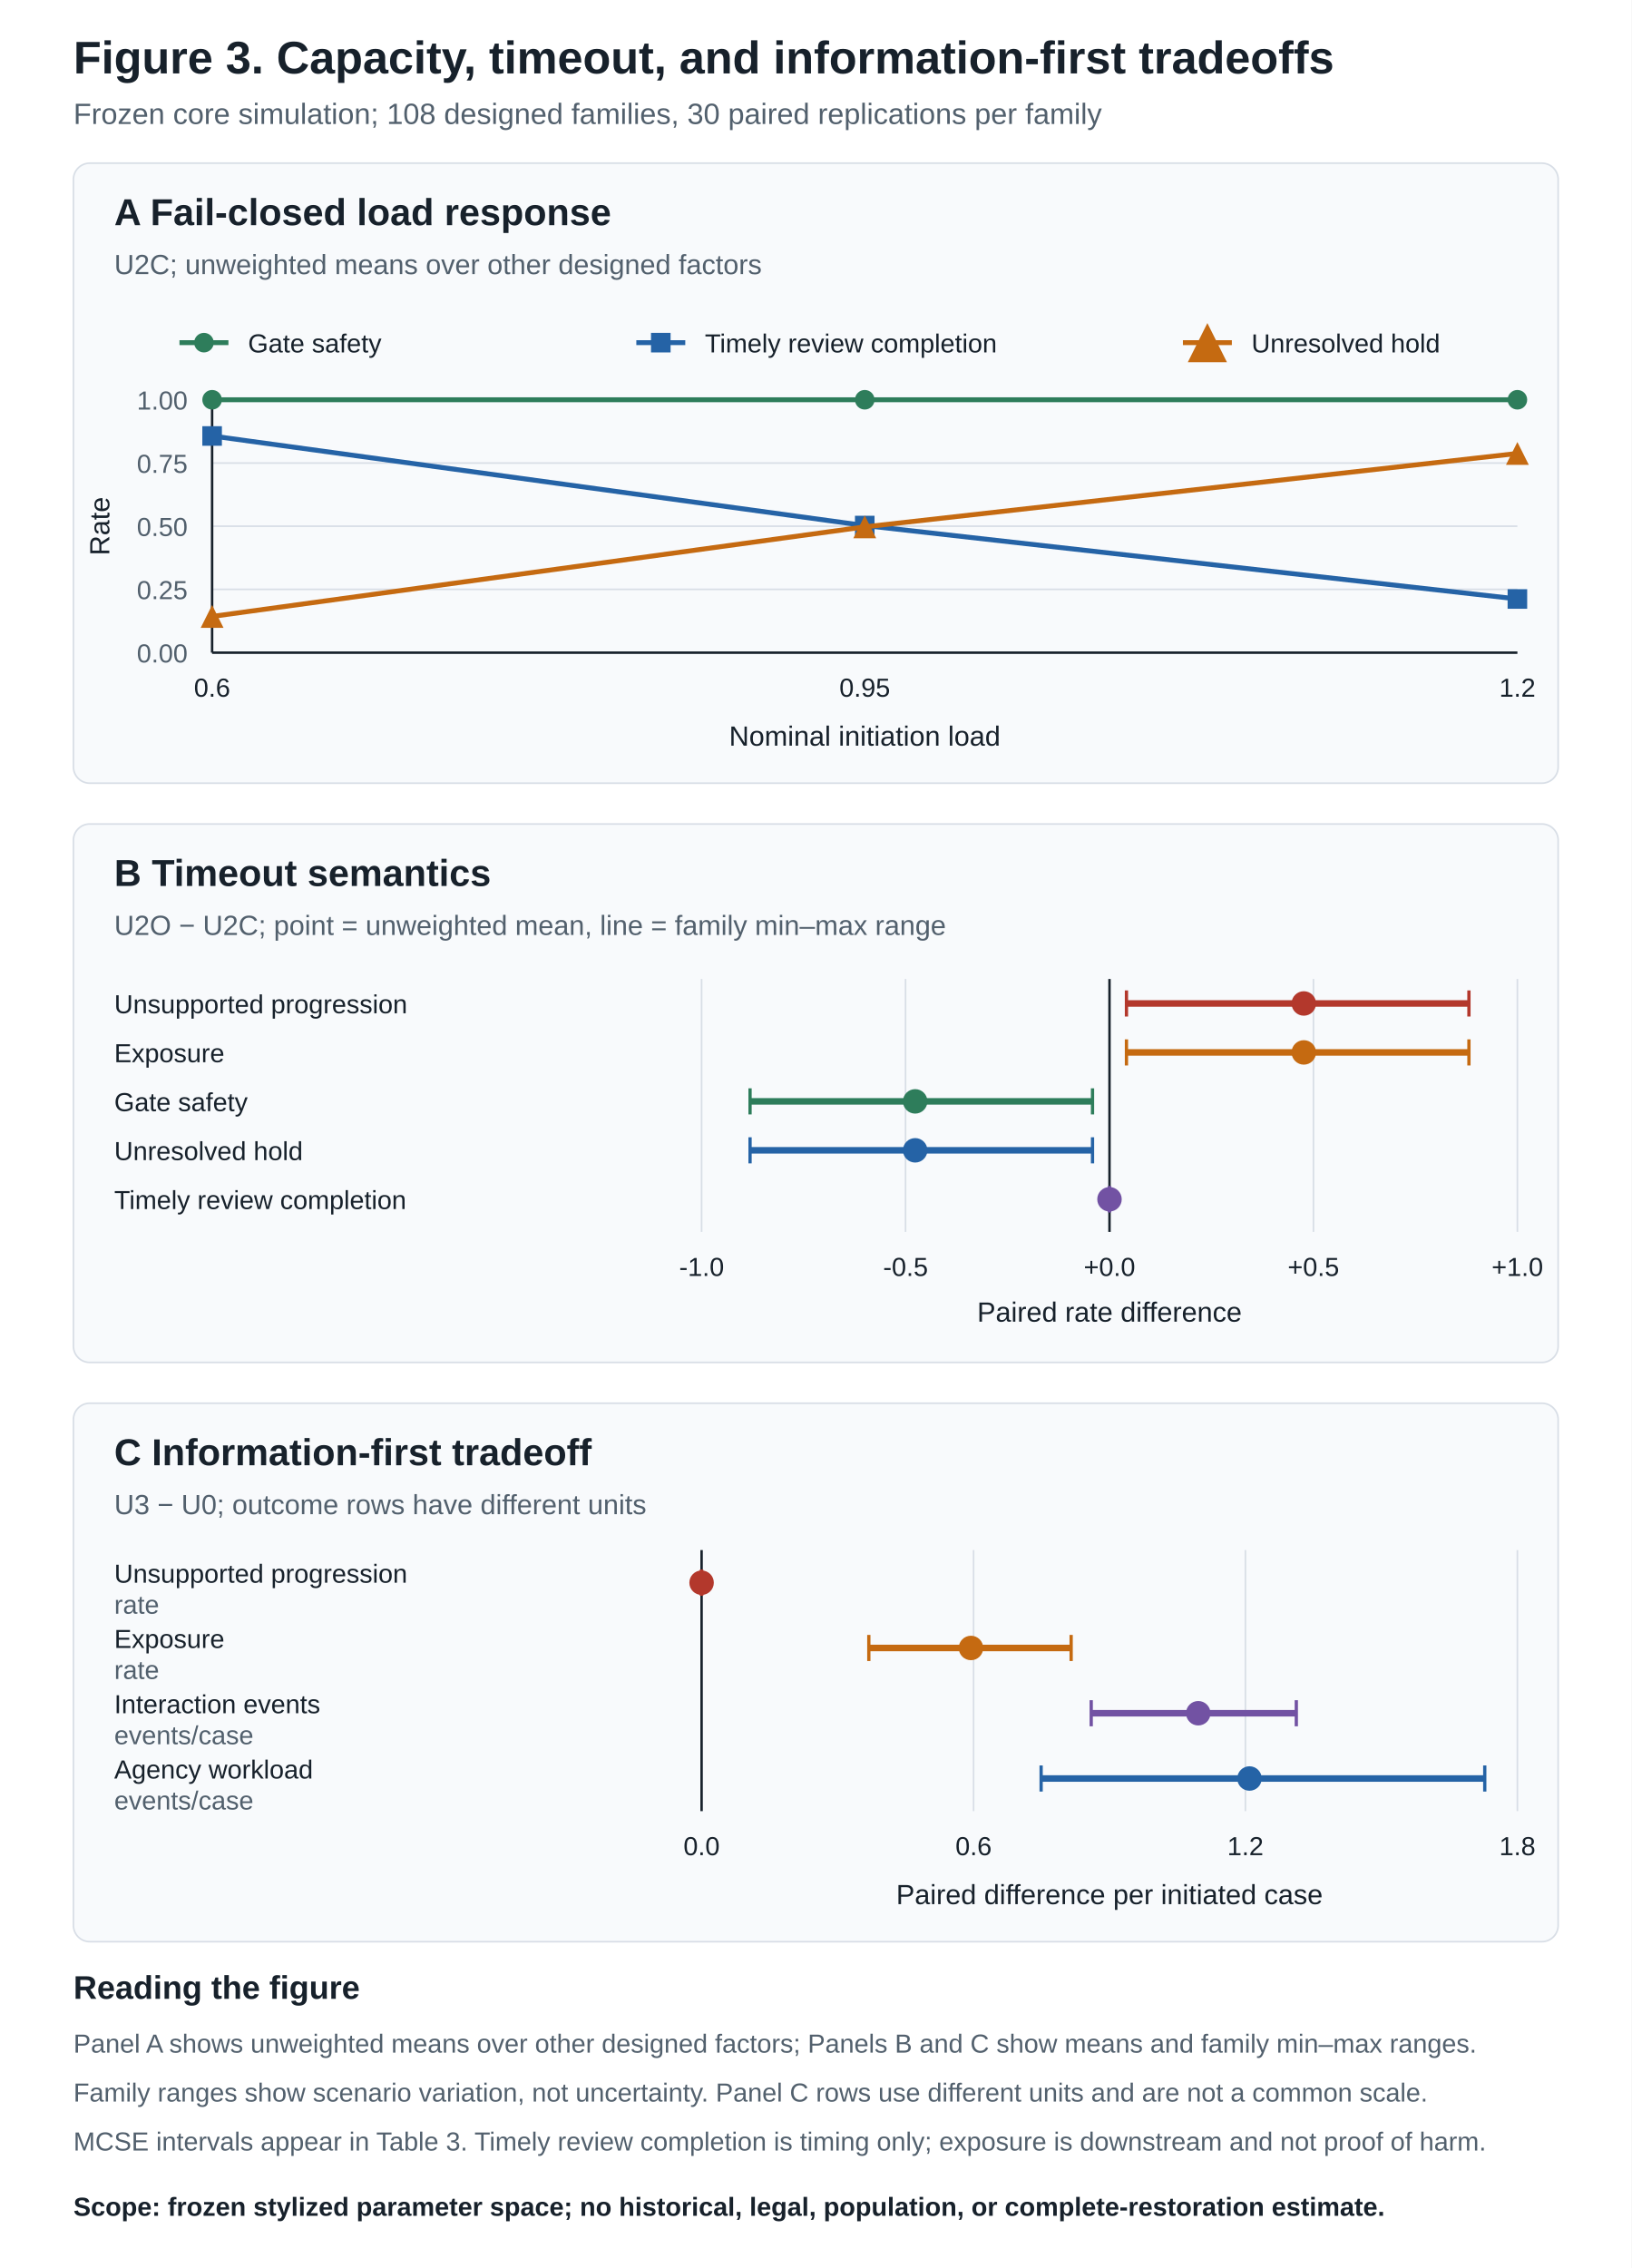
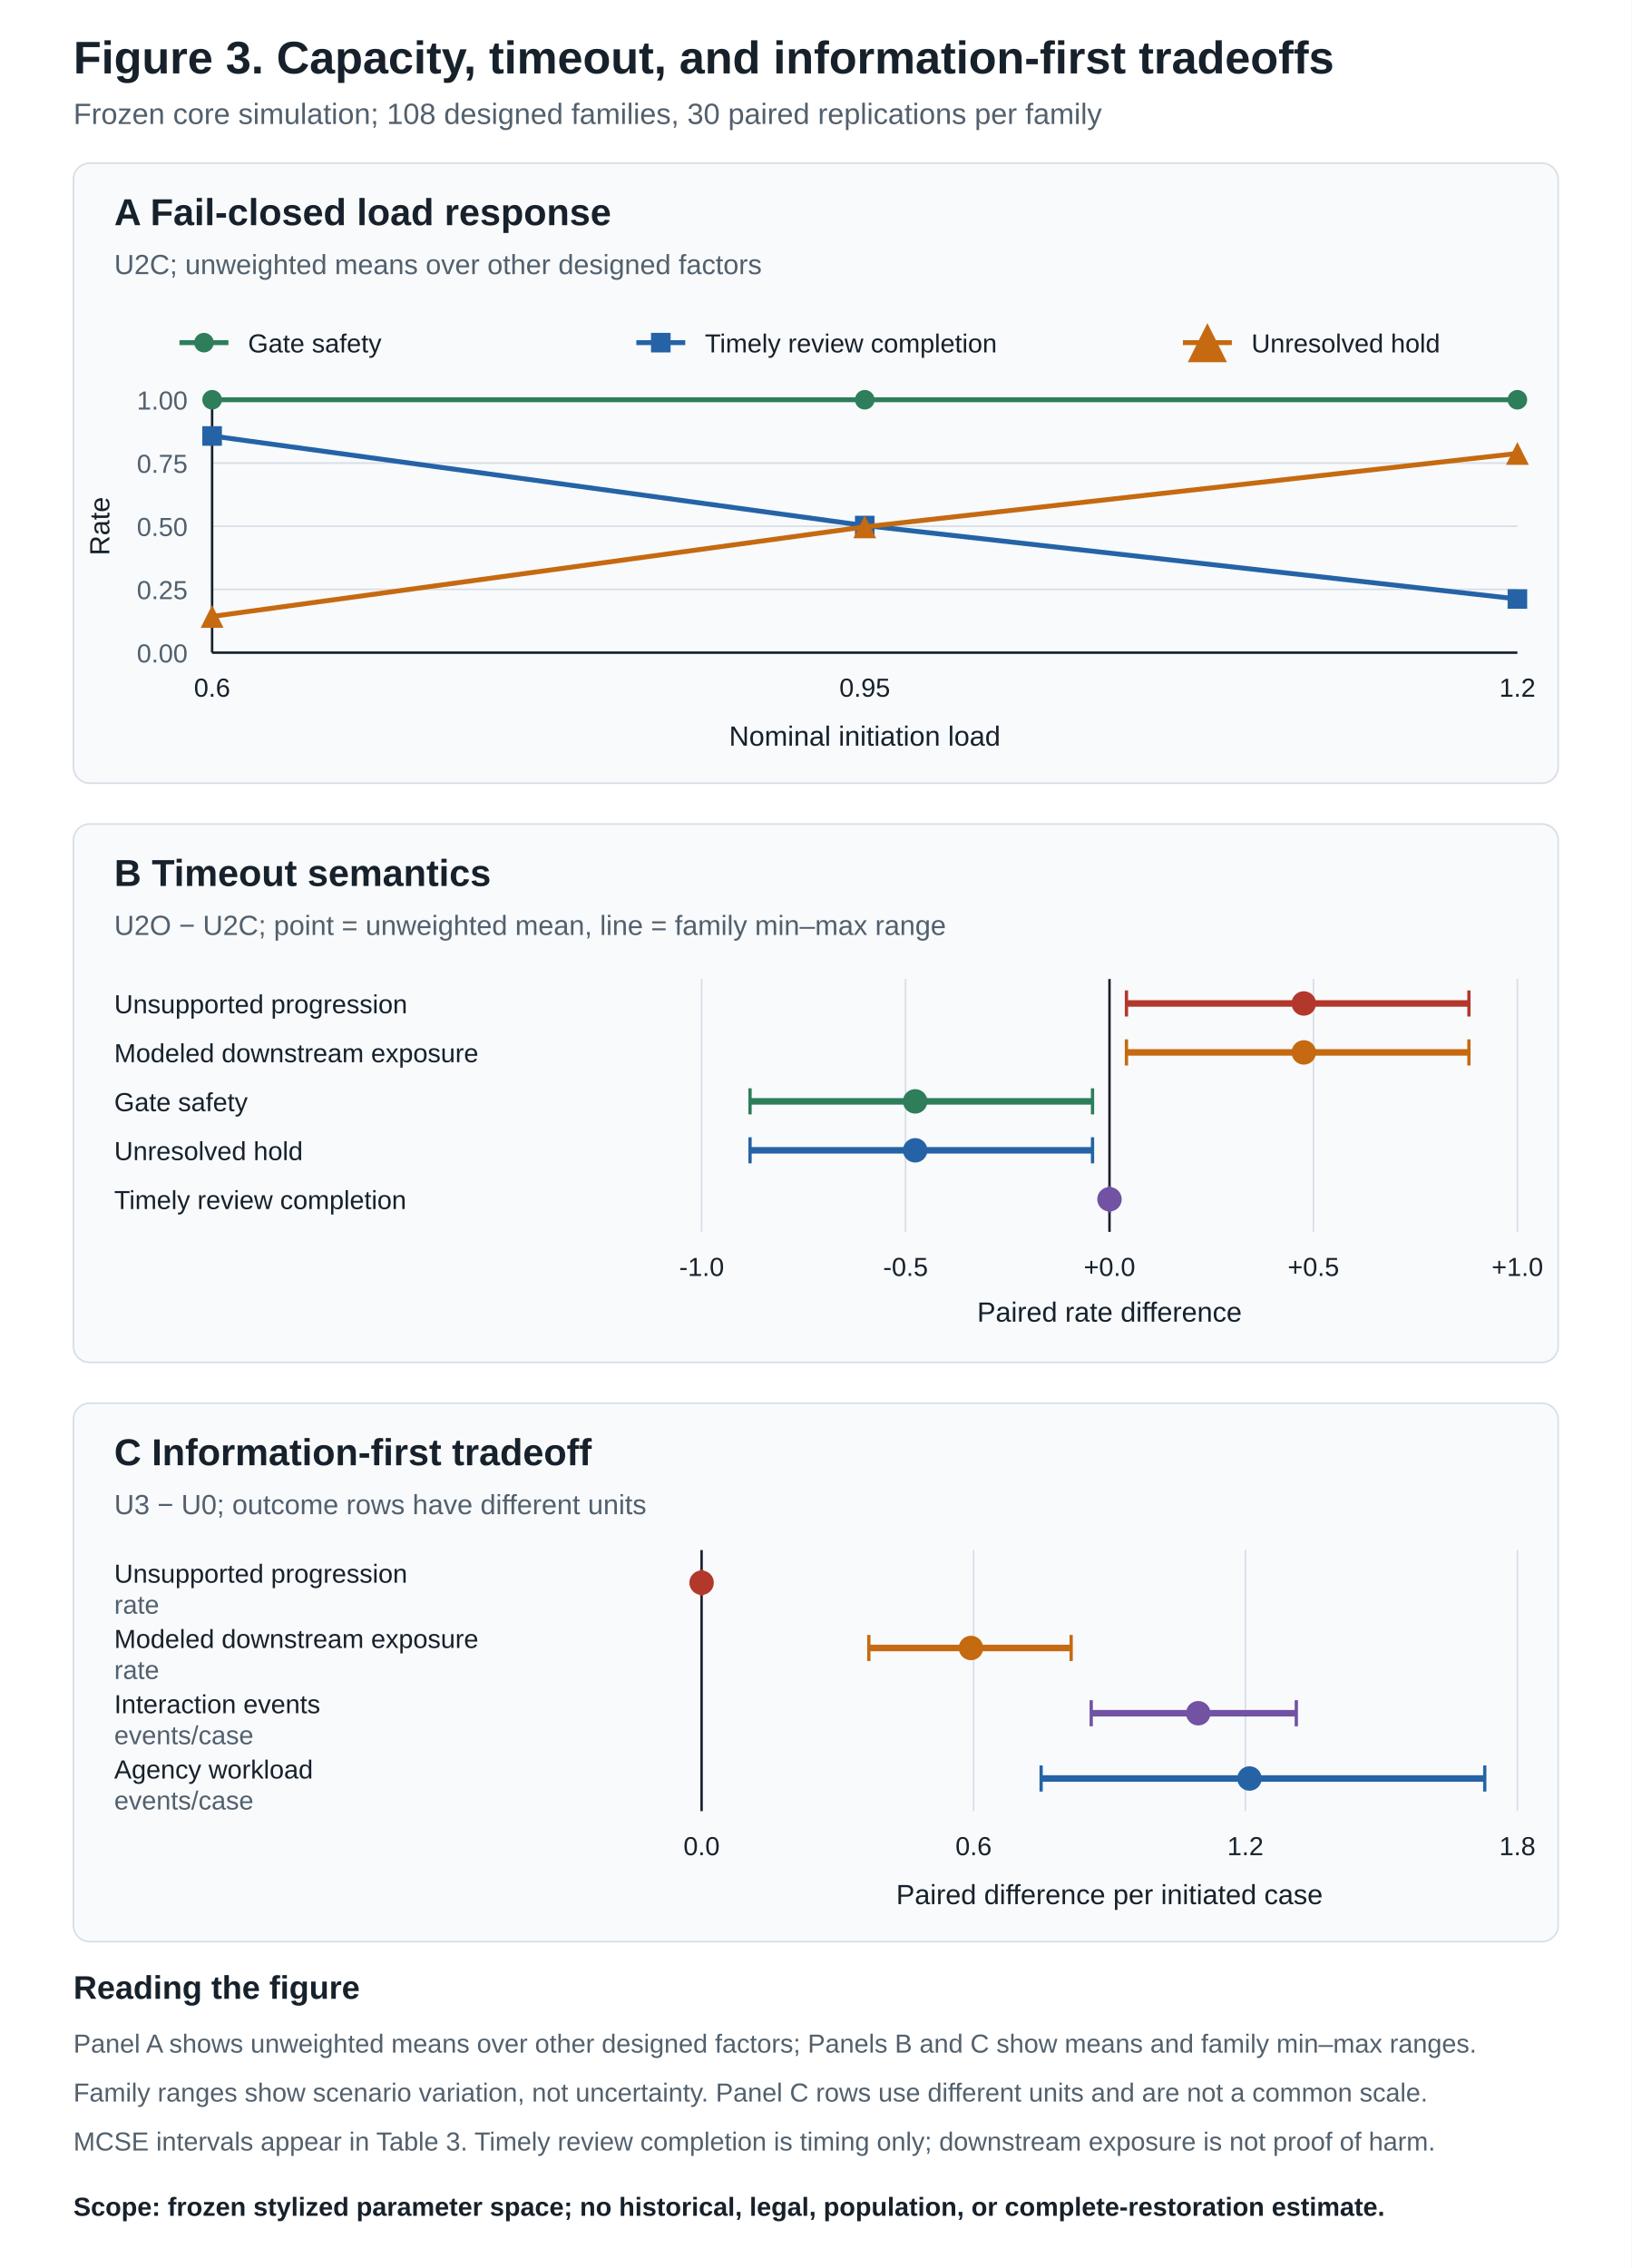
<svg xmlns="http://www.w3.org/2000/svg" width="1000" height="1390" viewBox="0 0 1000 1390" role="img" aria-labelledby="title desc">
  <rect x="0" y="0" width="1000" height="1390" fill="white" />
  <text x="45.0" y="45.0" font-family="Arial, Helvetica, sans-serif" font-size="28" font-weight="700" text-anchor="start" fill="#17212B">Figure 3. Capacity, timeout, and information-first tradeoffs</text>
  <text x="45.0" y="76.0" font-family="Arial, Helvetica, sans-serif" font-size="18" font-weight="400" text-anchor="start" fill="#52606D">Frozen core simulation; 108 designed families, 30 paired replications per family</text>
  <rect x="45" y="100.0" width="910" height="380.0" rx="10" fill="#F8FAFC" stroke="#D8DEE6" />
  <text x="70.0" y="138.0" font-family="Arial, Helvetica, sans-serif" font-size="23" font-weight="700" text-anchor="start" fill="#17212B">A  Fail-closed load response</text>
  <text x="70.0" y="168.0" font-family="Arial, Helvetica, sans-serif" font-size="17" font-weight="400" text-anchor="start" fill="#52606D">U2C; unweighted means over other designed factors</text>
  <line x1="130.0" y1="400.0" x2="930.0" y2="400.0" stroke="#D8DEE6" stroke-width="1.0" />
  <text x="115.0" y="406.0" font-family="Arial, Helvetica, sans-serif" font-size="16" font-weight="400" text-anchor="end" fill="#52606D">0.00</text>
  <line x1="130.0" y1="361.2" x2="930.0" y2="361.2" stroke="#D8DEE6" stroke-width="1.0" />
  <text x="115.0" y="367.2" font-family="Arial, Helvetica, sans-serif" font-size="16" font-weight="400" text-anchor="end" fill="#52606D">0.25</text>
  <line x1="130.0" y1="322.5" x2="930.0" y2="322.5" stroke="#D8DEE6" stroke-width="1.0" />
  <text x="115.0" y="328.5" font-family="Arial, Helvetica, sans-serif" font-size="16" font-weight="400" text-anchor="end" fill="#52606D">0.50</text>
  <line x1="130.0" y1="283.8" x2="930.0" y2="283.8" stroke="#D8DEE6" stroke-width="1.0" />
  <text x="115.0" y="289.8" font-family="Arial, Helvetica, sans-serif" font-size="16" font-weight="400" text-anchor="end" fill="#52606D">0.75</text>
  <line x1="130.0" y1="245.0" x2="930.0" y2="245.0" stroke="#D8DEE6" stroke-width="1.0" />
  <text x="115.0" y="251.0" font-family="Arial, Helvetica, sans-serif" font-size="16" font-weight="400" text-anchor="end" fill="#52606D">1.00</text>
  <line x1="130.0" y1="245.0" x2="130.0" y2="400.0" stroke="#17212B" stroke-width="1.5" />
  <line x1="130.0" y1="400.0" x2="930.0" y2="400.0" stroke="#17212B" stroke-width="1.5" />
  <text x="130.0" y="427.0" font-family="Arial, Helvetica, sans-serif" font-size="16" font-weight="400" text-anchor="middle" fill="#17212B">0.6</text>
  <text x="530.0" y="427.0" font-family="Arial, Helvetica, sans-serif" font-size="16" font-weight="400" text-anchor="middle" fill="#17212B">0.95</text>
  <text x="930.0" y="427.0" font-family="Arial, Helvetica, sans-serif" font-size="16" font-weight="400" text-anchor="middle" fill="#17212B">1.2</text>
  <text x="530.0" y="457.0" font-family="Arial, Helvetica, sans-serif" font-size="17" font-weight="400" text-anchor="middle" fill="#17212B">Nominal initiation load</text>
  <text x="67" y="322.5" font-family="Arial, Helvetica, sans-serif" font-size="17" text-anchor="middle" fill="#17212B" transform="rotate(-90 67 322.5)">Rate</text>
  <polyline points="130.0,245.0 530.0,245.0 930.0,245.0" fill="none" stroke="#2E7D5B" stroke-width="3" />
  <circle cx="130.0" cy="245.0" r="6.0" fill="#2E7D5B" />
  <circle cx="530.0" cy="245.0" r="6.0" fill="#2E7D5B" />
  <circle cx="930.0" cy="245.0" r="6.0" fill="#2E7D5B" />
  <line x1="110.0" y1="210.0" x2="140.0" y2="210.0" stroke="#2E7D5B" stroke-width="3.0" />
  <circle cx="125.0" cy="210.0" r="6.0" fill="#2E7D5B" />
  <text x="152.0" y="216.0" font-family="Arial, Helvetica, sans-serif" font-size="16" font-weight="400" text-anchor="start" fill="#17212B">Gate safety</text>
  <polyline points="130.0,267.2 530.0,322.1 930.0,367.1" fill="none" stroke="#2563A6" stroke-width="3" />
  <rect x="124.0" y="261.2" width="12.0" height="12.0" fill="#2563A6" />
  <rect x="524.0" y="316.1" width="12.0" height="12.0" fill="#2563A6" />
  <rect x="924.0" y="361.1" width="12.0" height="12.0" fill="#2563A6" />
  <line x1="390.0" y1="210.0" x2="420.0" y2="210.0" stroke="#2563A6" stroke-width="3.0" />
  <rect x="399.0" y="204.0" width="12.0" height="12.0" fill="#2563A6" />
  <text x="432.0" y="216.0" font-family="Arial, Helvetica, sans-serif" font-size="16" font-weight="400" text-anchor="start" fill="#17212B">Timely review completion</text>
  <polyline points="130.0,377.8 530.0,322.9 930.0,277.9" fill="none" stroke="#C56A11" stroke-width="3" />
  <polygon points="130.0,370.8 123.0,384.8 137.0,384.8" fill="#C56A11" />
  <polygon points="530.0,315.9 523.0,329.9 537.0,329.9" fill="#C56A11" />
  <polygon points="930.0,270.9 923.0,284.9 937.0,284.9" fill="#C56A11" />
  <line x1="725.0" y1="210.0" x2="755.0" y2="210.0" stroke="#C56A11" stroke-width="3.0" />
  <polygon points="740.0,198.0 728.0,222.0 752.0,222.0" fill="#C56A11" />
  <text x="767.0" y="216.0" font-family="Arial, Helvetica, sans-serif" font-size="16" font-weight="400" text-anchor="start" fill="#17212B">Unresolved hold</text>
  <rect x="45" y="505.0" width="910" height="330.0" rx="10" fill="#F8FAFC" stroke="#D8DEE6" />
  <text x="70.0" y="543.0" font-family="Arial, Helvetica, sans-serif" font-size="23" font-weight="700" text-anchor="start" fill="#17212B">B  Timeout semantics</text>
  <text x="70.0" y="573.0" font-family="Arial, Helvetica, sans-serif" font-size="17" font-weight="400" text-anchor="start" fill="#52606D">U2O − U2C; point = unweighted mean, line = family min–max range</text>
  <line x1="430.0" y1="600.0" x2="430.0" y2="755.0" stroke="#D8DEE6" stroke-width="1.0" />
  <text x="430.0" y="782.0" font-family="Arial, Helvetica, sans-serif" font-size="16" font-weight="400" text-anchor="middle" fill="#17212B">-1.0</text>
  <line x1="555.0" y1="600.0" x2="555.0" y2="755.0" stroke="#D8DEE6" stroke-width="1.0" />
  <text x="555.0" y="782.0" font-family="Arial, Helvetica, sans-serif" font-size="16" font-weight="400" text-anchor="middle" fill="#17212B">-0.5</text>
  <line x1="680.0" y1="600.0" x2="680.0" y2="755.0" stroke="#17212B" stroke-width="1.5" />
  <text x="680.0" y="782.0" font-family="Arial, Helvetica, sans-serif" font-size="16" font-weight="400" text-anchor="middle" fill="#17212B">+0.0</text>
  <line x1="805.0" y1="600.0" x2="805.0" y2="755.0" stroke="#D8DEE6" stroke-width="1.0" />
  <text x="805.0" y="782.0" font-family="Arial, Helvetica, sans-serif" font-size="16" font-weight="400" text-anchor="middle" fill="#17212B">+0.5</text>
  <line x1="930.0" y1="600.0" x2="930.0" y2="755.0" stroke="#D8DEE6" stroke-width="1.0" />
  <text x="930.0" y="782.0" font-family="Arial, Helvetica, sans-serif" font-size="16" font-weight="400" text-anchor="middle" fill="#17212B">+1.0</text>
  <text x="680.0" y="810.0" font-family="Arial, Helvetica, sans-serif" font-size="17" font-weight="400" text-anchor="middle" fill="#17212B">Paired rate difference</text>
  <text x="70.0" y="621.0" font-family="Arial, Helvetica, sans-serif" font-size="16" font-weight="400" text-anchor="start" fill="#17212B">Unsupported progression</text>
  <line x1="690.4" y1="615.0" x2="900.3" y2="615.0" stroke="#B3382C" stroke-width="4.0" />
  <line x1="690.4" y1="607.0" x2="690.4" y2="623.0" stroke="#B3382C" stroke-width="2.0" />
  <line x1="900.3" y1="607.0" x2="900.3" y2="623.0" stroke="#B3382C" stroke-width="2.0" />
  <circle cx="799.1" cy="615.0" r="7.5" fill="#B3382C" />
-   <text x="70.0" y="651.0" font-family="Arial, Helvetica, sans-serif" font-size="16" font-weight="400" text-anchor="start" fill="#17212B">Exposure</text>
+   <text x="70.0" y="651.0" font-family="Arial, Helvetica, sans-serif" font-size="16" font-weight="400" text-anchor="start" fill="#17212B">Modeled downstream exposure</text>
  <line x1="690.4" y1="645.0" x2="900.3" y2="645.0" stroke="#C56A11" stroke-width="4.0" />
  <line x1="690.4" y1="637.0" x2="690.4" y2="653.0" stroke="#C56A11" stroke-width="2.0" />
  <line x1="900.3" y1="637.0" x2="900.3" y2="653.0" stroke="#C56A11" stroke-width="2.0" />
  <circle cx="799.1" cy="645.0" r="7.5" fill="#C56A11" />
  <text x="70.0" y="681.0" font-family="Arial, Helvetica, sans-serif" font-size="16" font-weight="400" text-anchor="start" fill="#17212B">Gate safety</text>
  <line x1="459.7" y1="675.0" x2="669.6" y2="675.0" stroke="#2E7D5B" stroke-width="4.0" />
  <line x1="459.7" y1="667.0" x2="459.7" y2="683.0" stroke="#2E7D5B" stroke-width="2.0" />
  <line x1="669.6" y1="667.0" x2="669.6" y2="683.0" stroke="#2E7D5B" stroke-width="2.0" />
  <circle cx="560.9" cy="675.0" r="7.5" fill="#2E7D5B" />
  <text x="70.0" y="711.0" font-family="Arial, Helvetica, sans-serif" font-size="16" font-weight="400" text-anchor="start" fill="#17212B">Unresolved hold</text>
  <line x1="459.7" y1="705.0" x2="669.6" y2="705.0" stroke="#2563A6" stroke-width="4.0" />
  <line x1="459.7" y1="697.0" x2="459.7" y2="713.0" stroke="#2563A6" stroke-width="2.0" />
  <line x1="669.6" y1="697.0" x2="669.6" y2="713.0" stroke="#2563A6" stroke-width="2.0" />
  <circle cx="560.9" cy="705.0" r="7.5" fill="#2563A6" />
  <text x="70.0" y="741.0" font-family="Arial, Helvetica, sans-serif" font-size="16" font-weight="400" text-anchor="start" fill="#17212B">Timely review completion</text>
  <line x1="680.0" y1="735.0" x2="680.0" y2="735.0" stroke="#7252A3" stroke-width="4.0" />
  <line x1="680.0" y1="727.0" x2="680.0" y2="743.0" stroke="#7252A3" stroke-width="2.0" />
  <line x1="680.0" y1="727.0" x2="680.0" y2="743.0" stroke="#7252A3" stroke-width="2.0" />
  <circle cx="680.0" cy="735.0" r="7.5" fill="#7252A3" />
  <rect x="45" y="860.0" width="910" height="330.0" rx="10" fill="#F8FAFC" stroke="#D8DEE6" />
  <text x="70.0" y="898.0" font-family="Arial, Helvetica, sans-serif" font-size="23" font-weight="700" text-anchor="start" fill="#17212B">C  Information-first tradeoff</text>
  <text x="70.0" y="928.0" font-family="Arial, Helvetica, sans-serif" font-size="17" font-weight="400" text-anchor="start" fill="#52606D">U3 − U0; outcome rows have different units</text>
  <line x1="430.0" y1="950.0" x2="430.0" y2="1110.0" stroke="#17212B" stroke-width="1.5" />
  <text x="430.0" y="1137.0" font-family="Arial, Helvetica, sans-serif" font-size="16" font-weight="400" text-anchor="middle" fill="#17212B">0.0</text>
  <line x1="596.7" y1="950.0" x2="596.7" y2="1110.0" stroke="#D8DEE6" stroke-width="1.0" />
  <text x="596.7" y="1137.0" font-family="Arial, Helvetica, sans-serif" font-size="16" font-weight="400" text-anchor="middle" fill="#17212B">0.6</text>
  <line x1="763.3" y1="950.0" x2="763.3" y2="1110.0" stroke="#D8DEE6" stroke-width="1.0" />
  <text x="763.3" y="1137.0" font-family="Arial, Helvetica, sans-serif" font-size="16" font-weight="400" text-anchor="middle" fill="#17212B">1.2</text>
  <line x1="930.0" y1="950.0" x2="930.0" y2="1110.0" stroke="#D8DEE6" stroke-width="1.0" />
  <text x="930.0" y="1137.0" font-family="Arial, Helvetica, sans-serif" font-size="16" font-weight="400" text-anchor="middle" fill="#17212B">1.8</text>
  <text x="680.0" y="1167.0" font-family="Arial, Helvetica, sans-serif" font-size="17" font-weight="400" text-anchor="middle" fill="#17212B">Paired difference per initiated case</text>
  <text x="70.0" y="970.0" font-family="Arial, Helvetica, sans-serif" font-size="16" font-weight="400" text-anchor="start" fill="#17212B">Unsupported progression</text>
  <text x="70.0" y="989.0" font-family="Arial, Helvetica, sans-serif" font-size="16" font-weight="400" text-anchor="start" fill="#52606D">rate</text>
  <line x1="430.0" y1="970.0" x2="430.0" y2="970.0" stroke="#B3382C" stroke-width="4.0" />
  <line x1="430.0" y1="962.0" x2="430.0" y2="978.0" stroke="#B3382C" stroke-width="2.0" />
  <line x1="430.0" y1="962.0" x2="430.0" y2="978.0" stroke="#B3382C" stroke-width="2.0" />
  <circle cx="430.0" cy="970.0" r="7.5" fill="#B3382C" />
-   <text x="70.0" y="1010.0" font-family="Arial, Helvetica, sans-serif" font-size="16" font-weight="400" text-anchor="start" fill="#17212B">Exposure</text>
+   <text x="70.0" y="1010.0" font-family="Arial, Helvetica, sans-serif" font-size="16" font-weight="400" text-anchor="start" fill="#17212B">Modeled downstream exposure</text>
  <text x="70.0" y="1029.0" font-family="Arial, Helvetica, sans-serif" font-size="16" font-weight="400" text-anchor="start" fill="#52606D">rate</text>
  <line x1="532.5" y1="1010.0" x2="656.5" y2="1010.0" stroke="#C56A11" stroke-width="4.0" />
  <line x1="532.5" y1="1002.0" x2="532.5" y2="1018.0" stroke="#C56A11" stroke-width="2.0" />
  <line x1="656.5" y1="1002.0" x2="656.5" y2="1018.0" stroke="#C56A11" stroke-width="2.0" />
  <circle cx="595.1" cy="1010.0" r="7.5" fill="#C56A11" />
  <text x="70.0" y="1050.0" font-family="Arial, Helvetica, sans-serif" font-size="16" font-weight="400" text-anchor="start" fill="#17212B">Interaction events</text>
  <text x="70.0" y="1069.0" font-family="Arial, Helvetica, sans-serif" font-size="16" font-weight="400" text-anchor="start" fill="#52606D">events/case</text>
  <line x1="668.8" y1="1050.0" x2="794.5" y2="1050.0" stroke="#7252A3" stroke-width="4.0" />
  <line x1="668.8" y1="1042.0" x2="668.8" y2="1058.0" stroke="#7252A3" stroke-width="2.0" />
  <line x1="794.5" y1="1042.0" x2="794.5" y2="1058.0" stroke="#7252A3" stroke-width="2.0" />
  <circle cx="734.4" cy="1050.0" r="7.5" fill="#7252A3" />
  <text x="70.0" y="1090.0" font-family="Arial, Helvetica, sans-serif" font-size="16" font-weight="400" text-anchor="start" fill="#17212B">Agency workload</text>
  <text x="70.0" y="1109.0" font-family="Arial, Helvetica, sans-serif" font-size="16" font-weight="400" text-anchor="start" fill="#52606D">events/case</text>
  <line x1="638.1" y1="1090.0" x2="910.0" y2="1090.0" stroke="#2563A6" stroke-width="4.0" />
  <line x1="638.1" y1="1082.0" x2="638.1" y2="1098.0" stroke="#2563A6" stroke-width="2.0" />
  <line x1="910.0" y1="1082.0" x2="910.0" y2="1098.0" stroke="#2563A6" stroke-width="2.0" />
  <circle cx="765.8" cy="1090.0" r="7.5" fill="#2563A6" />
  <text x="45.0" y="1225.0" font-family="Arial, Helvetica, sans-serif" font-size="20" font-weight="700" text-anchor="start" fill="#17212B">Reading the figure</text>
  <text x="45.0" y="1258.0" font-family="Arial, Helvetica, sans-serif" font-size="16" font-weight="400" text-anchor="start" fill="#52606D">Panel A shows unweighted means over other designed factors; Panels B and C show means and family min–max ranges.</text>
  <text x="45.0" y="1288.0" font-family="Arial, Helvetica, sans-serif" font-size="16" font-weight="400" text-anchor="start" fill="#52606D">Family ranges show scenario variation, not uncertainty. Panel C rows use different units and are not a common scale.</text>
-   <text x="45.0" y="1318.0" font-family="Arial, Helvetica, sans-serif" font-size="16" font-weight="400" text-anchor="start" fill="#52606D">MCSE intervals appear in Table 3. Timely review completion is timing only; exposure is downstream and not proof of harm.</text>
+   <text x="45.0" y="1318.0" font-family="Arial, Helvetica, sans-serif" font-size="16" font-weight="400" text-anchor="start" fill="#52606D">MCSE intervals appear in Table 3. Timely review completion is timing only; downstream exposure is not proof of harm.</text>
  <text x="45.0" y="1358.0" font-family="Arial, Helvetica, sans-serif" font-size="16" font-weight="700" text-anchor="start" fill="#17212B">Scope: frozen stylized parameter space; no historical, legal, population, or complete-restoration estimate.</text>
</svg>
